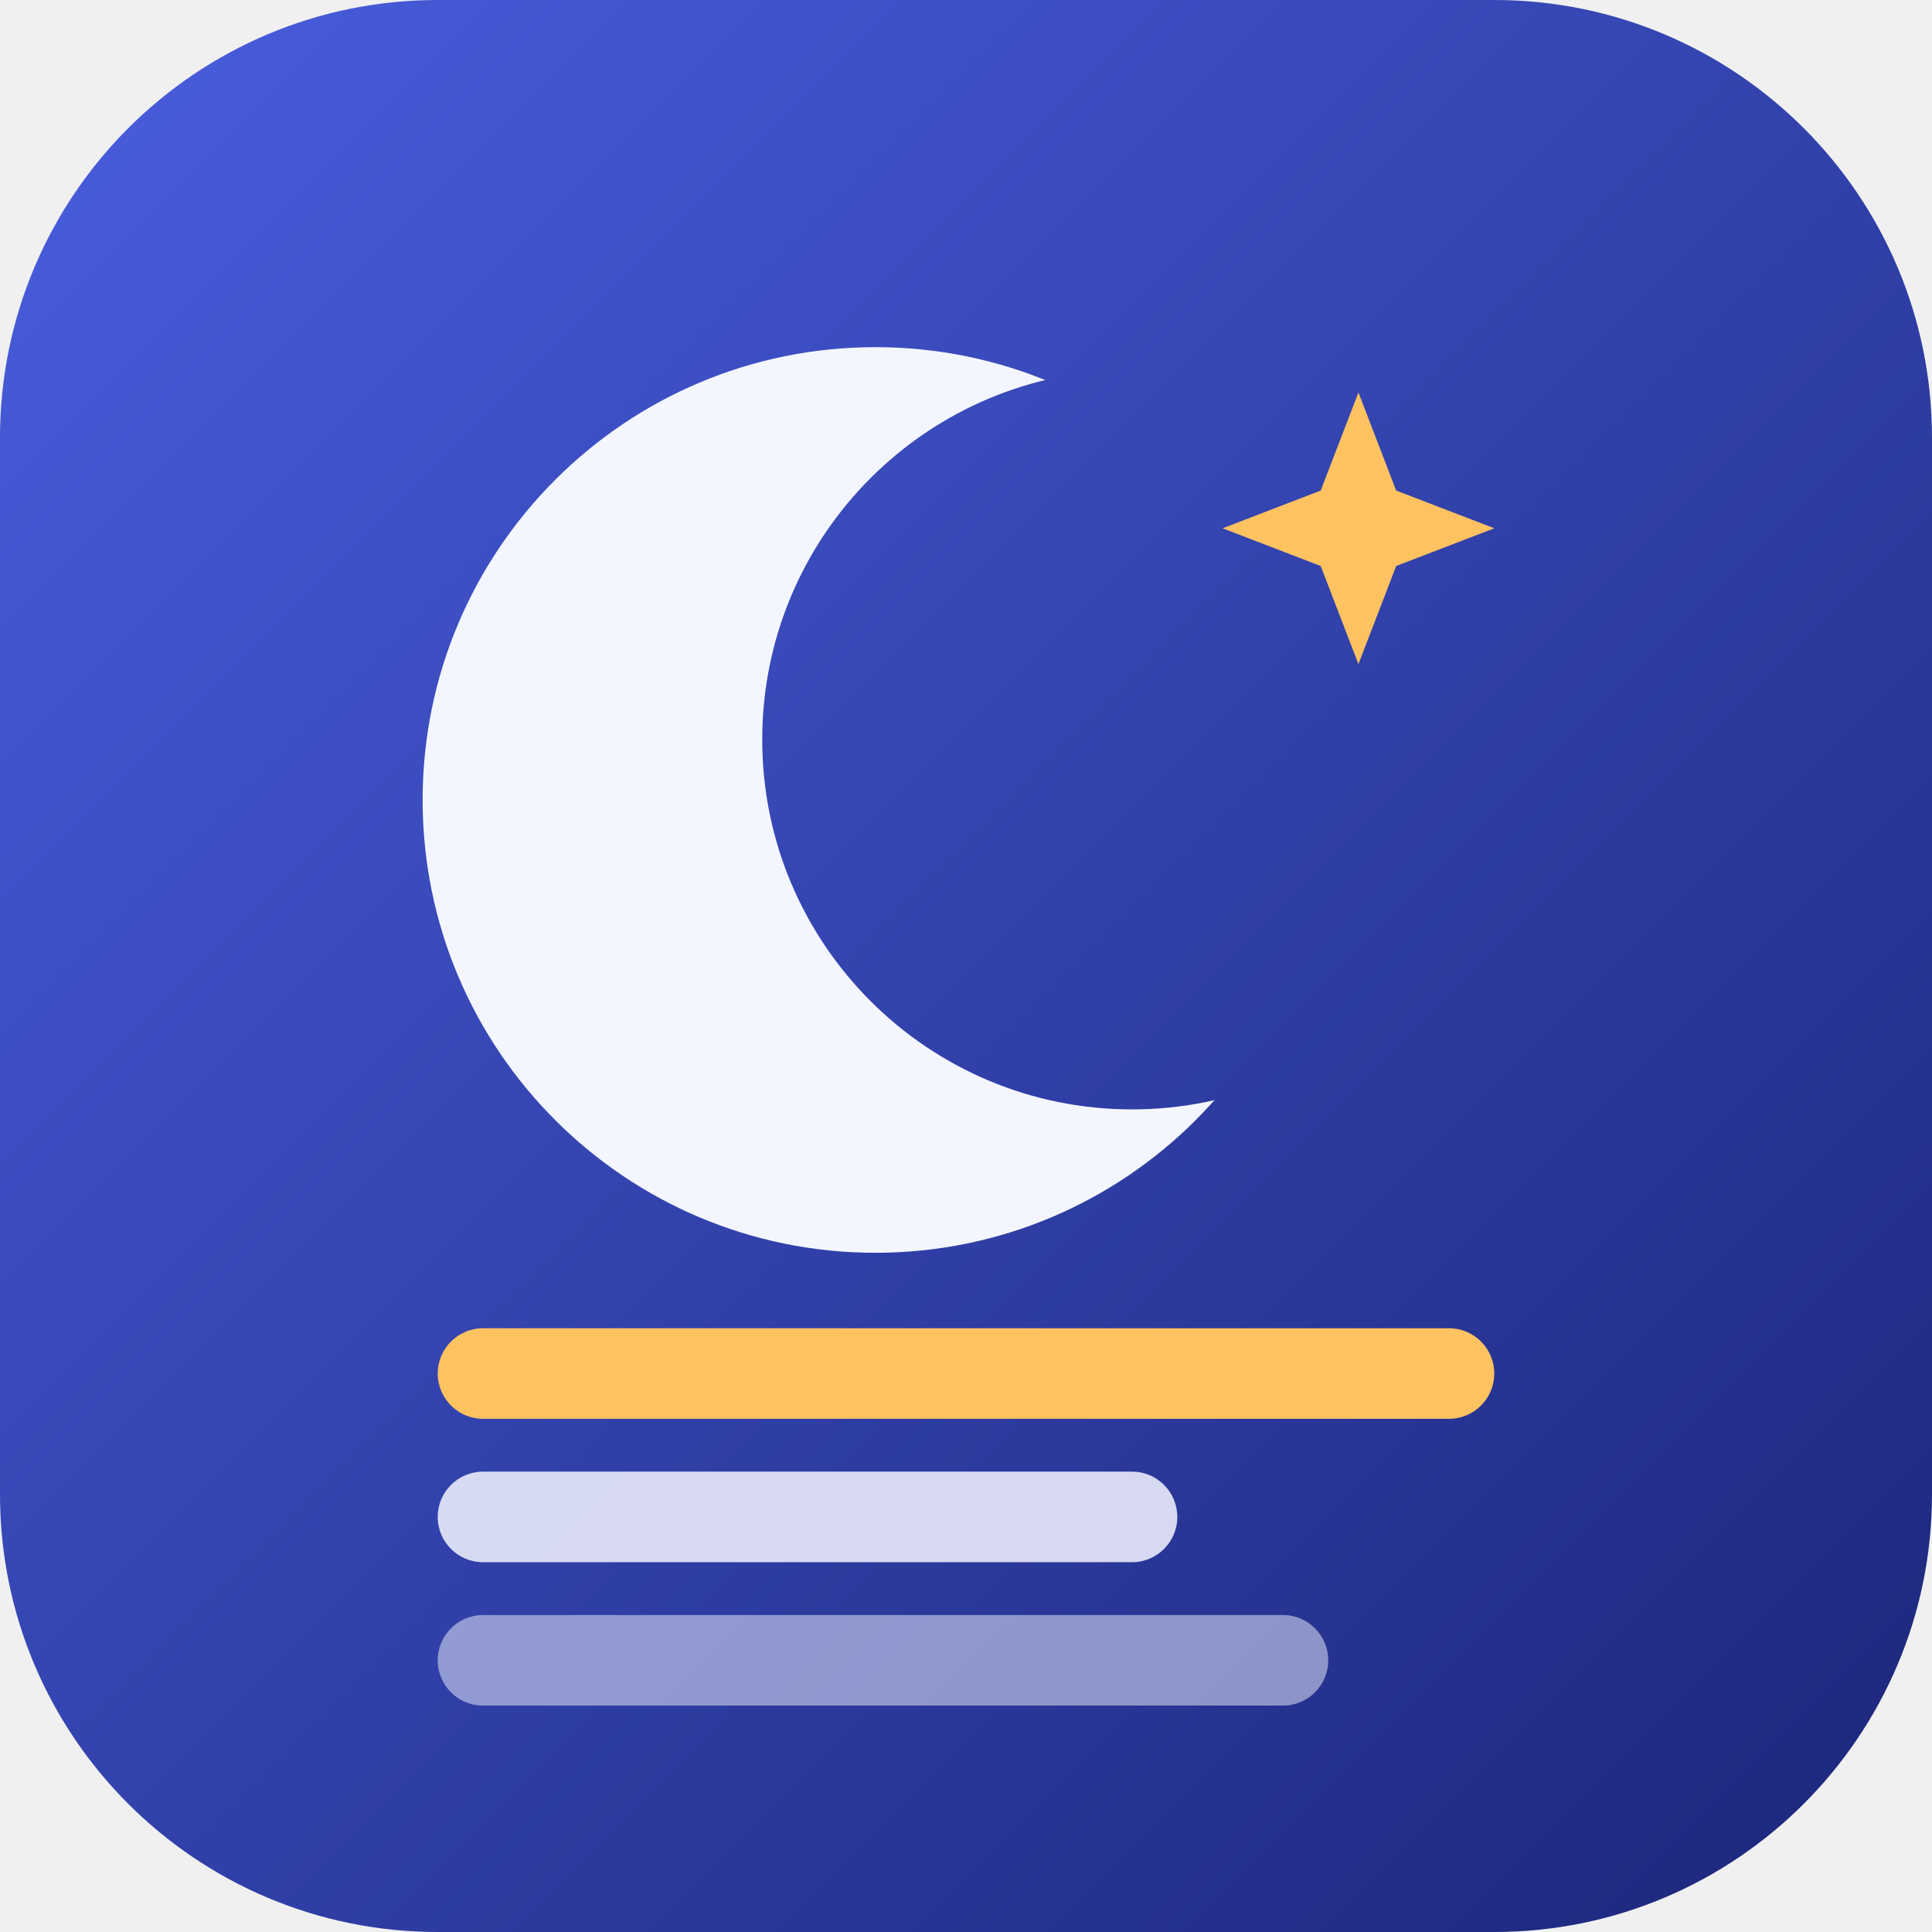
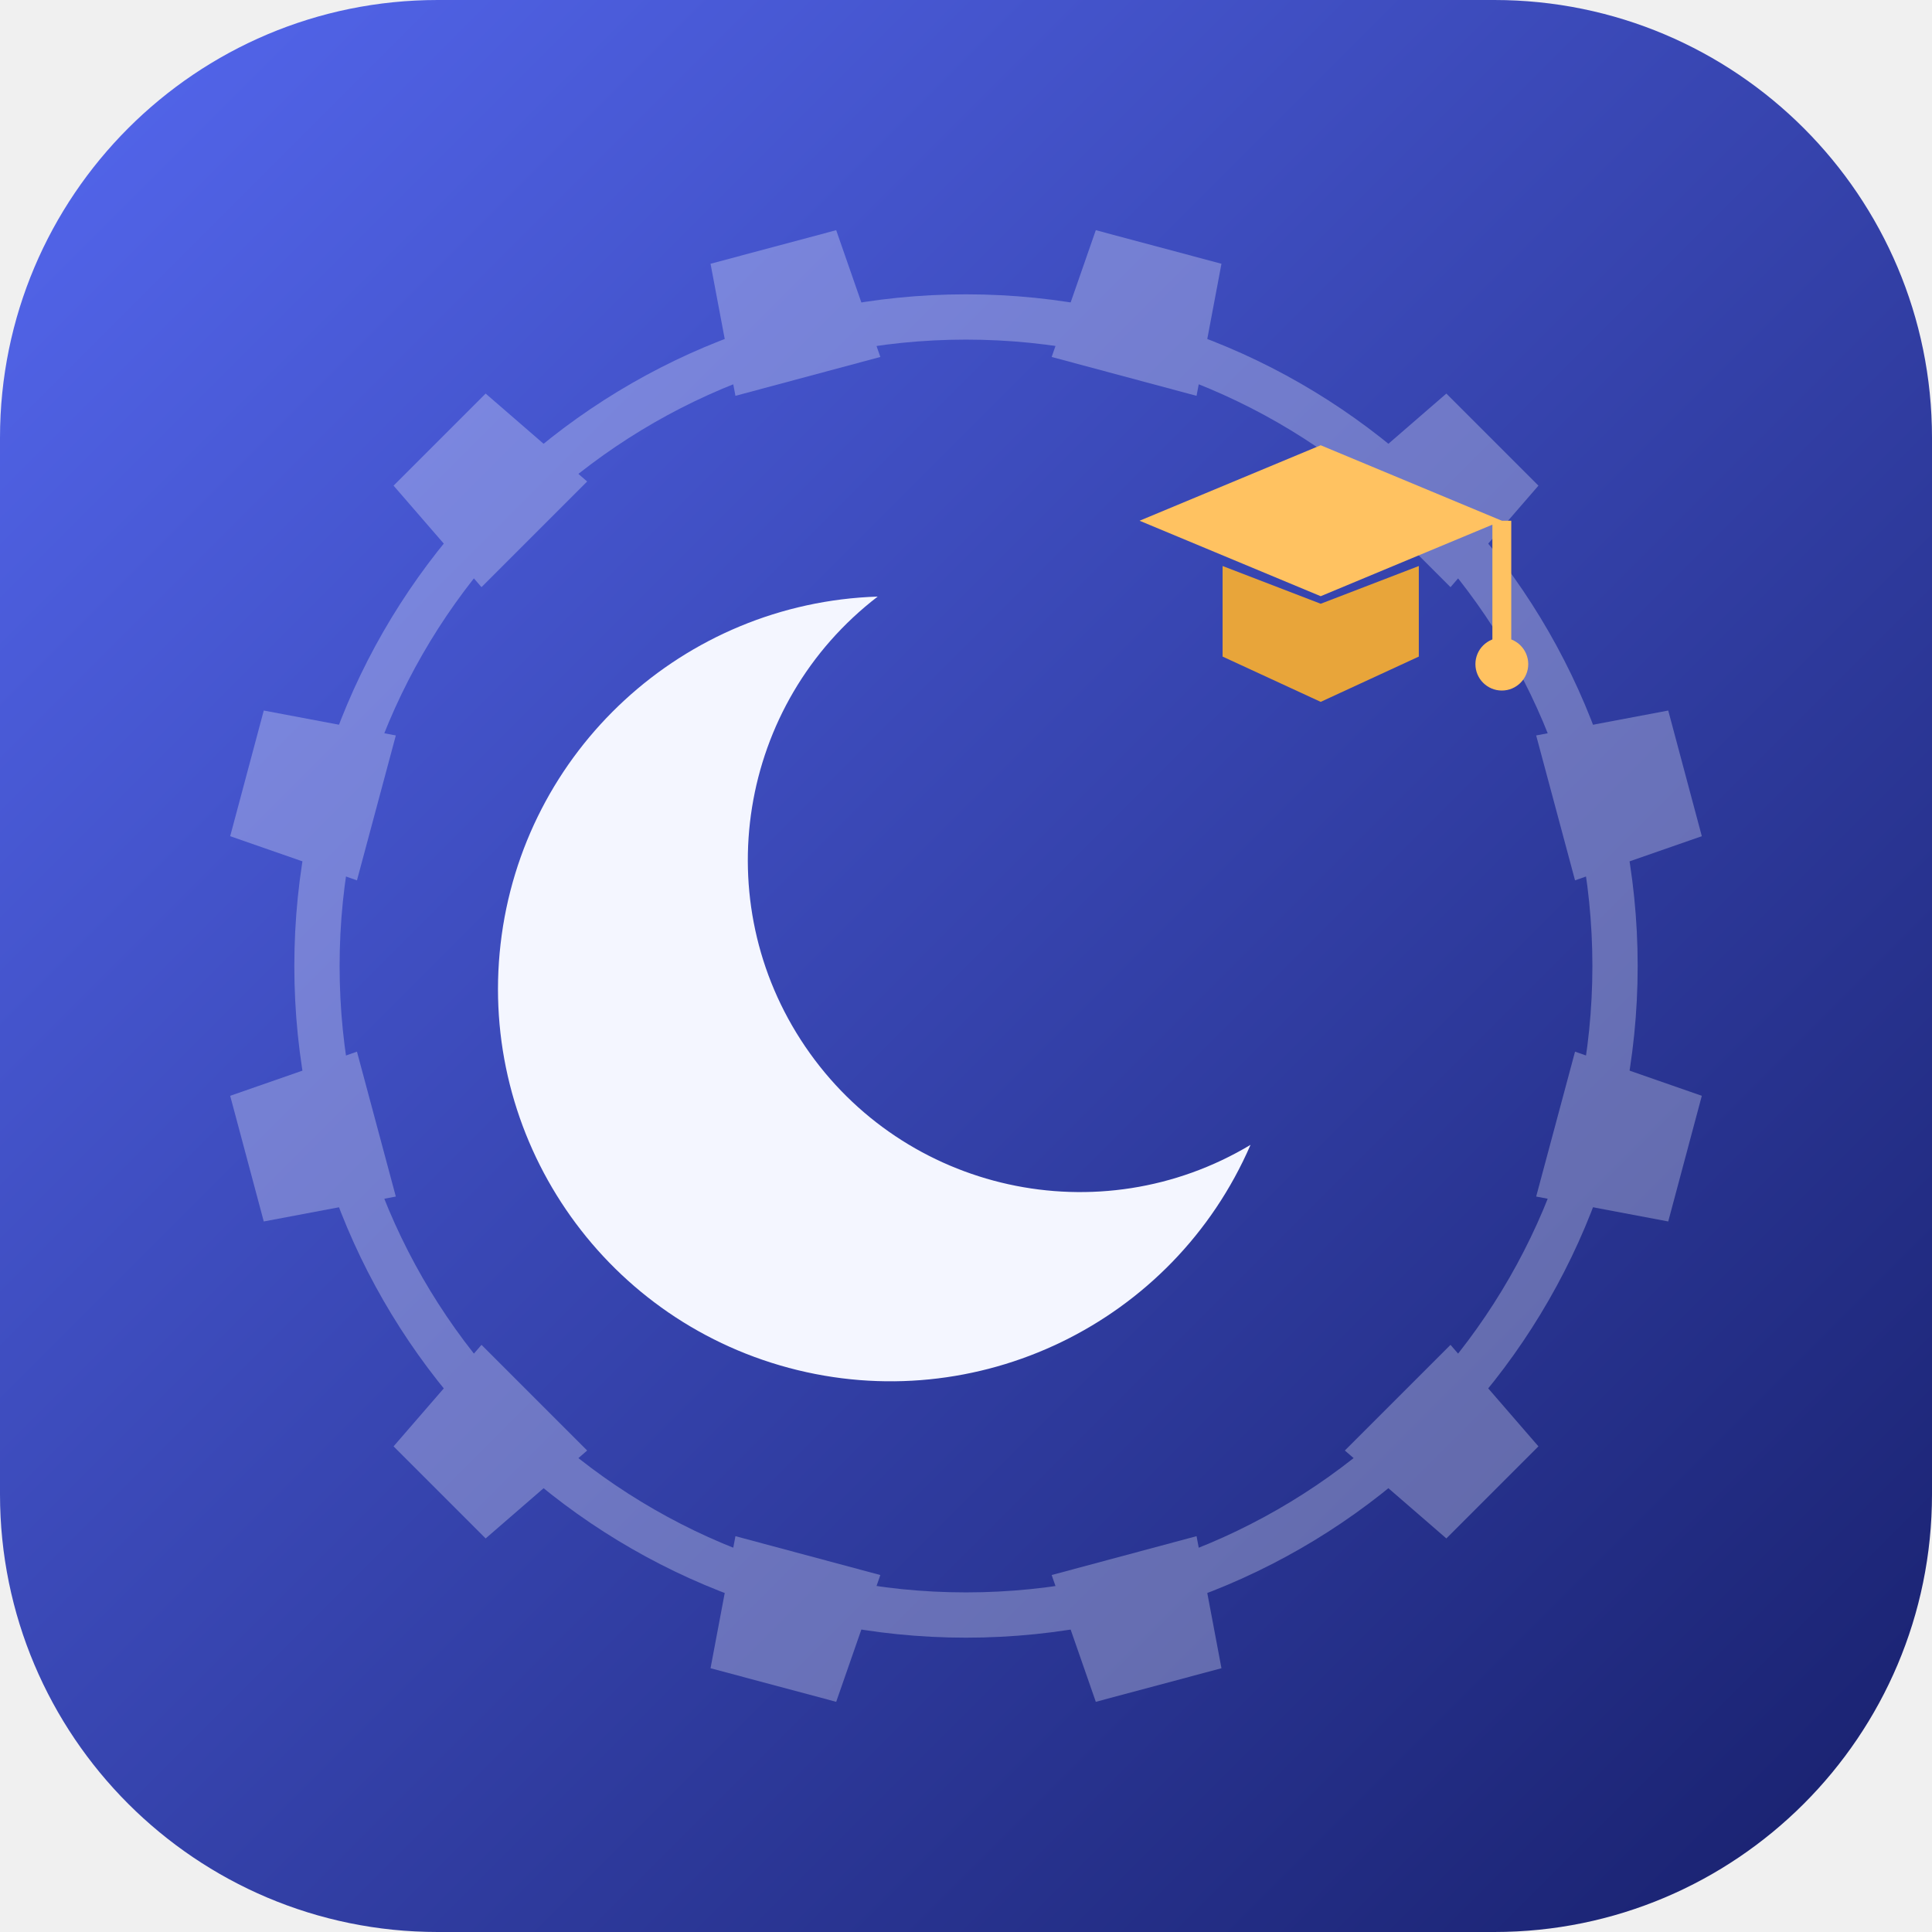
- <svg xmlns="http://www.w3.org/2000/svg" viewBox="0 0 512 512" width="512" height="512">
+ <svg xmlns="http://www.w3.org/2000/svg" viewBox="0 0 512 512">
  <defs>
-     <linearGradient id="g" x1="0" y1="0" x2="1" y2="1">
-       <stop offset="0" stop-color="#4A5FE0" />
-       <stop offset="1" stop-color="#1B2578" />
+     <linearGradient id="ga" x1="0" y1="0" x2="1" y2="1">
+       <stop offset="0" stop-color="#5568F0" />
+       <stop offset="1" stop-color="#171F6B" />
    </linearGradient>
-     <mask id="m">
-       <rect width="512" height="512" fill="#fff" />
-       <circle cx="300" cy="196" r="98" fill="#000" />
-     </mask>
  </defs>
-   <rect width="512" height="512" rx="116" fill="url(#g)" />
-   <circle cx="232" cy="212" r="120" fill="#F4F6FF" mask="url(#m)" />
-   <path d="M360 104l10 26 26 10-26 10-10 26-10-26-26-10 26-10z" fill="#FFC261" />
-   <rect x="116" y="352" width="280" height="24" rx="12" fill="#FFC261" />
-   <rect x="116" y="390" width="196" height="24" rx="12" fill="#F4F6FF" fill-opacity=".85" />
-   <rect x="116" y="428" width="236" height="24" rx="12" fill="#F4F6FF" fill-opacity=".5" />
+   <rect width="512" height="512" rx="116" fill="url(#ga)" />
+   <g transform="translate(256 256) scale(1) translate(-256 -256)">
+     <g opacity=".3" fill="#F4F6FF">
+       <circle cx="256" cy="256" r="172" fill="none" stroke="#F4F6FF" stroke-width="12" />
+       <path d="M417.4 278.7L451.0 290.4L442.1 323.7L407.1 317.1ZM384.4 356.4L407.7 383.3L383.3 407.7L356.4 384.4ZM317.1 407.1L323.7 442.1L290.4 451.0L278.7 417.4ZM233.3 417.4L221.6 451.0L188.3 442.1L194.9 407.1ZM155.6 384.4L128.7 407.7L104.3 383.3L127.6 356.4ZM104.9 317.1L69.9 323.7L61.0 290.4L94.6 278.7ZM94.6 233.3L61.0 221.6L69.9 188.3L104.9 194.9ZM127.6 155.6L104.3 128.7L128.7 104.3L155.6 127.6ZM194.9 104.9L188.3 69.9L221.6 61.0L233.3 94.6ZM278.7 94.6L290.4 61.0L323.7 69.9L317.1 104.9ZM356.4 127.6L383.3 104.3L407.7 128.7L384.4 155.6ZM407.1 194.9L442.1 188.3L451.0 221.6L417.4 233.3Z" />
+     </g>
+     <path d="M232.6 158.1 A104 104 0 1 0 331.4 303.4 A88 88 0 0 1 232.6 158.1 Z" fill="#F4F6FF" />
+     <path d="M324 150L324 174L350 186L376 174L376 150L350 160Z" fill="#E8A53A" />
+     <path d="M350 118L398 138L350 158L302 138Z" fill="#FFC261" />
+     <path d="M398 138V172" stroke="#FFC261" stroke-width="5" />
+     <circle class="tw" cx="398" cy="176" r="7" fill="#FFC261" />
+   </g>
</svg>
